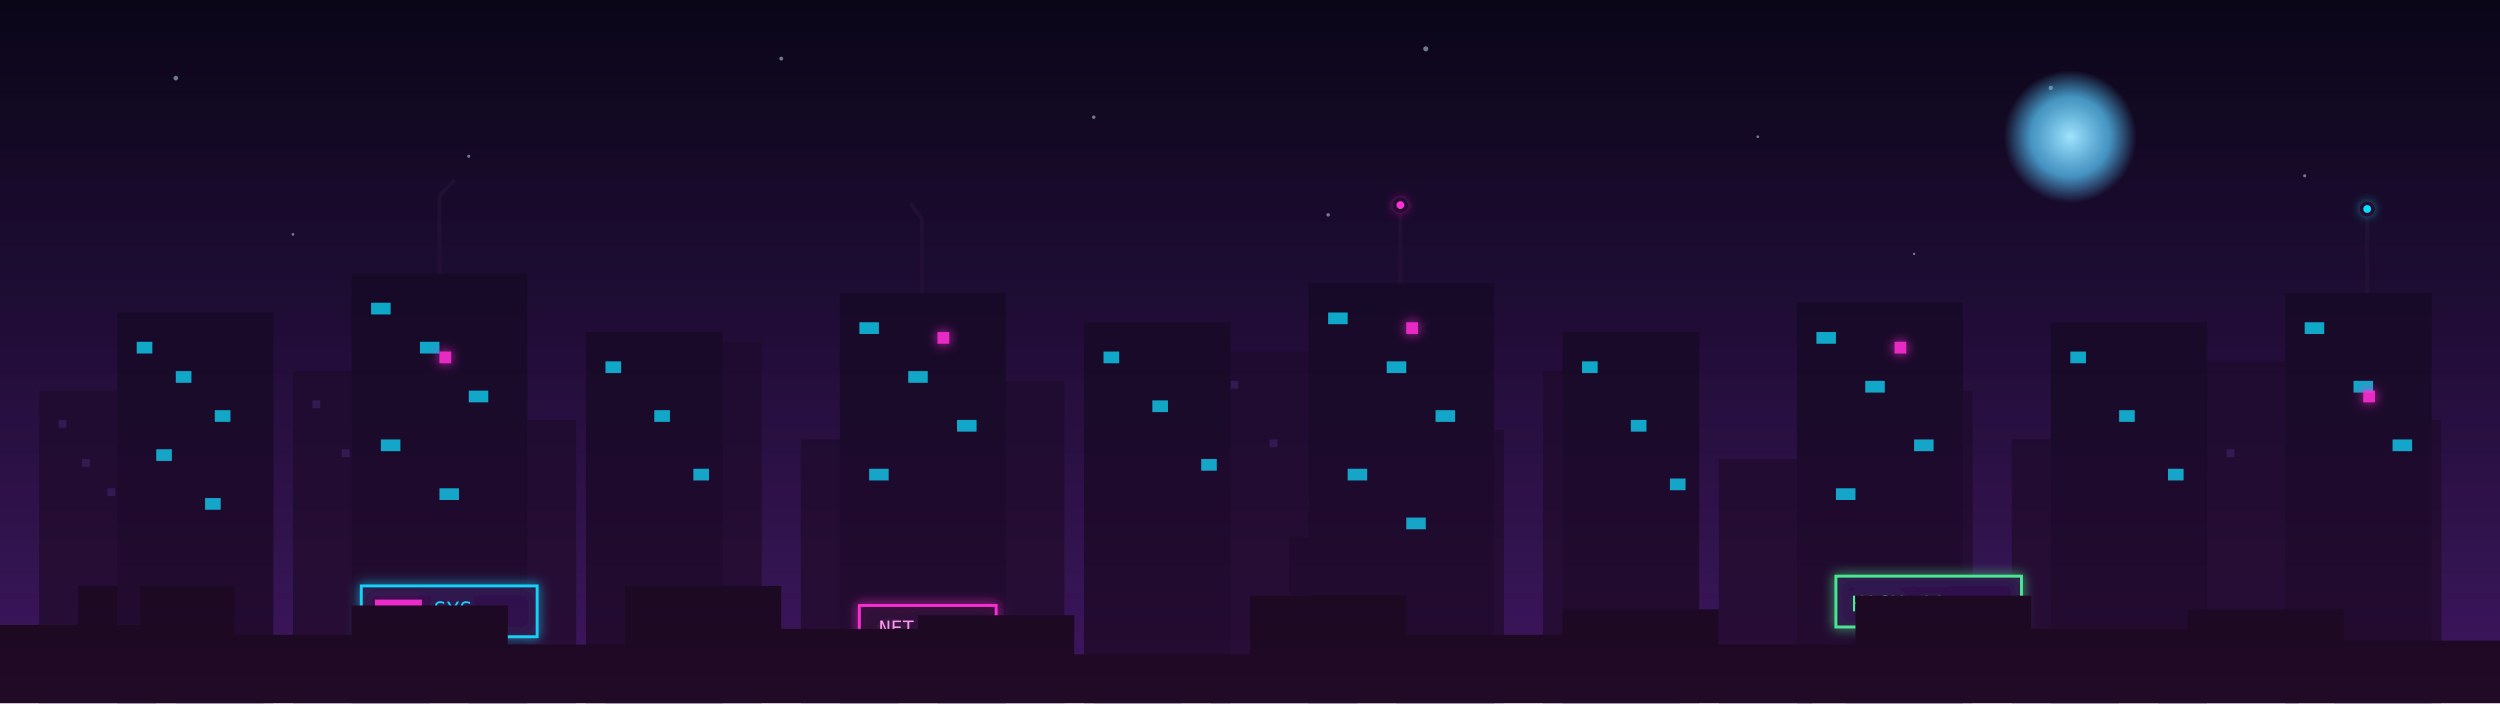
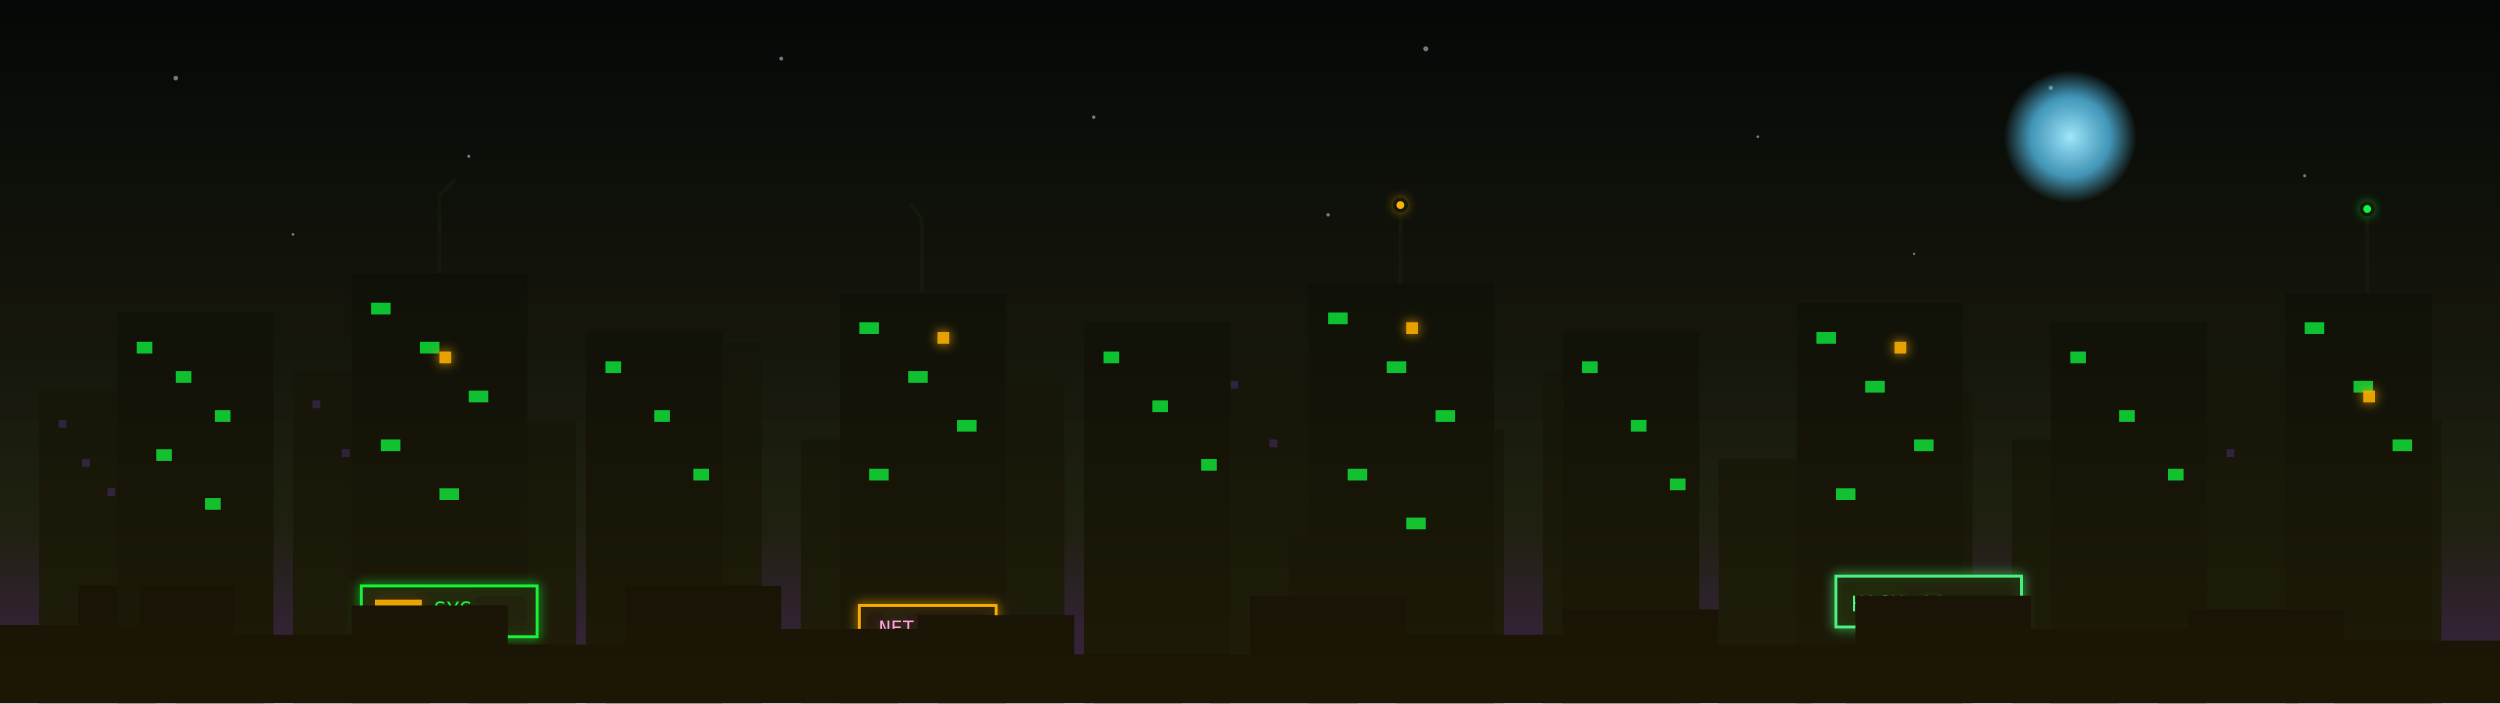
<svg xmlns="http://www.w3.org/2000/svg" width="1280" height="360" viewBox="0 0 1280 360">
  <defs>
    <linearGradient id="sky" x1="0" y1="0" x2="0" y2="1">
-       <stop offset="0%" stop-color="#0a0618" />
-       <stop offset="45%" stop-color="#150b2e" />
-       <stop offset="75%" stop-color="#1f1040" />
+       <stop offset="0%" stop-color="#040806" />
+       <stop offset="45%" stop-color="#090e0c" />
+       <stop offset="75%" stop-color="#0d1511" />
      <stop offset="100%" stop-color="#2a1555" />
    </linearGradient>
    <linearGradient id="haze" x1="0" y1="0" x2="0" y2="1">
-       <stop offset="0%" stop-color="#ff2fd6" stop-opacity="0" />
-       <stop offset="100%" stop-color="#ff2fd6" stop-opacity="0.10" />
+       <stop offset="0%" stop-color="#ffb000" stop-opacity="0" />
+       <stop offset="100%" stop-color="#ffb000" stop-opacity="0.10" />
    </linearGradient>
    <radialGradient id="moon" cx="0.5" cy="0.5" r="0.5">
      <stop offset="0%" stop-color="#9fe8ff" />
      <stop offset="60%" stop-color="#4db8e8" stop-opacity="0.8" />
      <stop offset="100%" stop-color="#4db8e8" stop-opacity="0" />
    </radialGradient>
    <filter id="glow" x="-80%" y="-80%" width="260%" height="260%">
      <feGaussianBlur stdDeviation="3" result="b" />
      <feMerge>
        <feMergeNode in="b" />
        <feMergeNode in="SourceGraphic" />
      </feMerge>
    </filter>
  </defs>
  <rect width="1280" height="360" fill="url(#sky)" />
  <g fill="#cfeaff" opacity="0.5">
    <circle cx="90" cy="40" r="1.2" />
    <circle cx="240" cy="80" r="0.8" />
    <circle cx="400" cy="30" r="1" />
    <circle cx="560" cy="60" r="0.9" />
    <circle cx="730" cy="25" r="1.3" />
    <circle cx="900" cy="70" r="0.7" />
    <circle cx="1050" cy="45" r="1.1" />
    <circle cx="1180" cy="90" r="0.8" />
    <circle cx="150" cy="120" r="0.7" />
    <circle cx="680" cy="110" r="0.9" />
    <circle cx="980" cy="130" r="0.6" />
  </g>
  <circle cx="1060" cy="70" r="34" fill="url(#moon)" />
-   <g fill="#120a26">
+   <g fill="#080d0a">
    <rect x="20" y="200" width="60" height="160" />
    <rect x="90" y="230" width="45" height="130" />
    <rect x="150" y="190" width="70" height="170" />
    <rect x="240" y="215" width="55" height="145" />
    <rect x="310" y="175" width="80" height="185" />
    <rect x="410" y="225" width="50" height="135" />
    <rect x="480" y="195" width="65" height="165" />
    <rect x="560" y="235" width="45" height="125" />
    <rect x="620" y="180" width="75" height="180" />
    <rect x="715" y="220" width="55" height="140" />
    <rect x="790" y="190" width="70" height="170" />
    <rect x="880" y="235" width="48" height="125" />
    <rect x="945" y="200" width="65" height="160" />
    <rect x="1030" y="225" width="55" height="135" />
    <rect x="1105" y="185" width="72" height="175" />
    <rect x="1195" y="215" width="55" height="145" />
  </g>
  <g fill="#2a1b52" opacity="0.8">
    <rect x="30" y="215" width="4" height="4" />
    <rect x="42" y="235" width="4" height="4" />
    <rect x="55" y="250" width="4" height="4" />
    <rect x="160" y="205" width="4" height="4" />
    <rect x="175" y="230" width="4" height="4" />
    <rect x="190" y="260" width="4" height="4" />
    <rect x="320" y="190" width="4" height="4" />
    <rect x="340" y="215" width="4" height="4" />
    <rect x="360" y="240" width="4" height="4" />
    <rect x="490" y="210" width="4" height="4" />
    <rect x="510" y="235" width="4" height="4" />
    <rect x="630" y="195" width="4" height="4" />
    <rect x="650" y="225" width="4" height="4" />
    <rect x="670" y="255" width="4" height="4" />
    <rect x="800" y="205" width="4" height="4" />
    <rect x="820" y="235" width="4" height="4" />
    <rect x="955" y="215" width="4" height="4" />
    <rect x="975" y="245" width="4" height="4" />
    <rect x="1115" y="200" width="4" height="4" />
    <rect x="1140" y="230" width="4" height="4" />
  </g>
-   <g fill="#0d0820">
+   <g fill="#050a08">
    <rect x="60" y="160" width="80" height="200" />
    <rect x="180" y="140" width="90" height="220" />
    <rect x="300" y="170" width="70" height="190" />
    <rect x="430" y="150" width="85" height="210" />
    <rect x="555" y="165" width="75" height="195" />
    <rect x="670" y="145" width="95" height="215" />
    <rect x="800" y="170" width="70" height="190" />
    <rect x="920" y="155" width="85" height="205" />
    <rect x="1050" y="165" width="80" height="195" />
    <rect x="1170" y="150" width="75" height="210" />
  </g>
-   <g fill="#00e5ff" opacity="0.75">
+   <g fill="#00ff41" opacity="0.75">
    <rect x="70" y="175" width="8" height="6" />
    <rect x="90" y="190" width="8" height="6" />
    <rect x="110" y="210" width="8" height="6" />
    <rect x="80" y="230" width="8" height="6" />
    <rect x="105" y="255" width="8" height="6" />
    <rect x="190" y="155" width="10" height="6" />
    <rect x="215" y="175" width="10" height="6" />
    <rect x="240" y="200" width="10" height="6" />
    <rect x="195" y="225" width="10" height="6" />
    <rect x="225" y="250" width="10" height="6" />
    <rect x="310" y="185" width="8" height="6" />
    <rect x="335" y="210" width="8" height="6" />
    <rect x="355" y="240" width="8" height="6" />
    <rect x="440" y="165" width="10" height="6" />
    <rect x="465" y="190" width="10" height="6" />
    <rect x="490" y="215" width="10" height="6" />
    <rect x="445" y="240" width="10" height="6" />
    <rect x="565" y="180" width="8" height="6" />
    <rect x="590" y="205" width="8" height="6" />
    <rect x="615" y="235" width="8" height="6" />
    <rect x="680" y="160" width="10" height="6" />
    <rect x="710" y="185" width="10" height="6" />
    <rect x="735" y="210" width="10" height="6" />
    <rect x="690" y="240" width="10" height="6" />
    <rect x="720" y="265" width="10" height="6" />
    <rect x="810" y="185" width="8" height="6" />
    <rect x="835" y="215" width="8" height="6" />
    <rect x="855" y="245" width="8" height="6" />
    <rect x="930" y="170" width="10" height="6" />
    <rect x="955" y="195" width="10" height="6" />
    <rect x="980" y="225" width="10" height="6" />
    <rect x="940" y="250" width="10" height="6" />
    <rect x="1060" y="180" width="8" height="6" />
    <rect x="1085" y="210" width="8" height="6" />
    <rect x="1110" y="240" width="8" height="6" />
    <rect x="1180" y="165" width="10" height="6" />
    <rect x="1205" y="195" width="10" height="6" />
    <rect x="1225" y="225" width="10" height="6" />
  </g>
-   <g fill="#ff2fd6" opacity="0.9" filter="url(#glow)">
+   <g fill="#ffb000" opacity="0.9" filter="url(#glow)">
    <rect x="225" y="180" width="6" height="6" />
    <rect x="480" y="170" width="6" height="6" />
    <rect x="720" y="165" width="6" height="6" />
    <rect x="970" y="175" width="6" height="6" />
    <rect x="1210" y="200" width="6" height="6" />
  </g>
-   <g stroke="#1a0f2e" stroke-width="2">
+   <g stroke="#0b140c" stroke-width="2">
    <line x1="225" y1="140" x2="225" y2="100" />
    <line x1="225" y1="100" x2="233" y2="92" />
    <line x1="472" y1="150" x2="472" y2="112" />
    <line x1="472" y1="112" x2="466" y2="104" />
    <line x1="717" y1="145" x2="717" y2="108" />
-     <circle cx="717" cy="105" r="3" fill="#ff2fd6" filter="url(#glow)" />
+     <circle cx="717" cy="105" r="3" fill="#ffb000" filter="url(#glow)" />
    <line x1="1212" y1="150" x2="1212" y2="110" />
-     <circle cx="1212" cy="107" r="3" fill="#00e5ff" filter="url(#glow)" />
+     <circle cx="1212" cy="107" r="3" fill="#00ff41" filter="url(#glow)" />
  </g>
  <g filter="url(#glow)">
-     <rect x="185" y="300" width="90" height="26" fill="#1a1040" stroke="#00e5ff" stroke-width="1.5" opacity="0.95" />
-     <rect x="192" y="307" width="24" height="12" fill="#ff2fd6" opacity="0.9" />
-     <text x="222" y="316" font-family="monospace" font-size="11" fill="#00e5ff">SYS</text>
-     <rect x="440" y="310" width="70" height="22" fill="#120a26" stroke="#ff2fd6" stroke-width="1.5" opacity="0.95" />
+     <rect x="185" y="300" width="90" height="26" fill="#0b1511" stroke="#00ff41" stroke-width="1.5" opacity="0.95" />
+     <rect x="192" y="307" width="24" height="12" fill="#ffb000" opacity="0.9" />
+     <text x="222" y="316" font-family="monospace" font-size="11" fill="#00ff41">SYS</text>
+     <rect x="440" y="310" width="70" height="22" fill="#080d0a" stroke="#ffb000" stroke-width="1.5" opacity="0.95" />
    <text x="450" y="325" font-family="monospace" font-size="10" fill="#ff9ff0">NET</text>
-     <rect x="940" y="295" width="95" height="26" fill="#1a1040" stroke="#3dff8c" stroke-width="1.5" opacity="0.95" />
+     <rect x="940" y="295" width="95" height="26" fill="#0b1511" stroke="#3dff8c" stroke-width="1.5" opacity="0.95" />
    <text x="948" y="313" font-family="monospace" font-size="11" fill="#3dff8c">HACK://</text>
  </g>
-   <g fill="#080512">
+   <g fill="#030605">
    <path d="M0 360 L0 320 L40 320 L40 300 L120 300 L120 325 L180 325 L180 310 L260 310 L260 330 L320 330 L320 300 L400 300 L400 322 L470 322 L470 315 L550 315 L550 335 L640 335 L640 305 L720 305 L720 325 L800 325 L800 312 L880 312 L880 330 L950 330 L950 305 L1040 305 L1040 322 L1120 322 L1120 312 L1200 312 L1200 328 L1280 328 L1280 360 Z" />
-     <rect x="60" y="280" width="12" height="40" fill="#0d0820" />
-     <rect x="330" y="270" width="14" height="30" fill="#0d0820" />
-     <rect x="660" y="275" width="10" height="30" fill="#0d0820" />
-     <rect x="1050" y="272" width="12" height="33" fill="#0d0820" />
+     <rect x="60" y="280" width="12" height="40" fill="#050a08" />
+     <rect x="330" y="270" width="14" height="30" fill="#050a08" />
+     <rect x="660" y="275" width="10" height="30" fill="#050a08" />
+     <rect x="1050" y="272" width="12" height="33" fill="#050a08" />
  </g>
  <rect width="1280" height="360" fill="url(#haze)" />
</svg>
